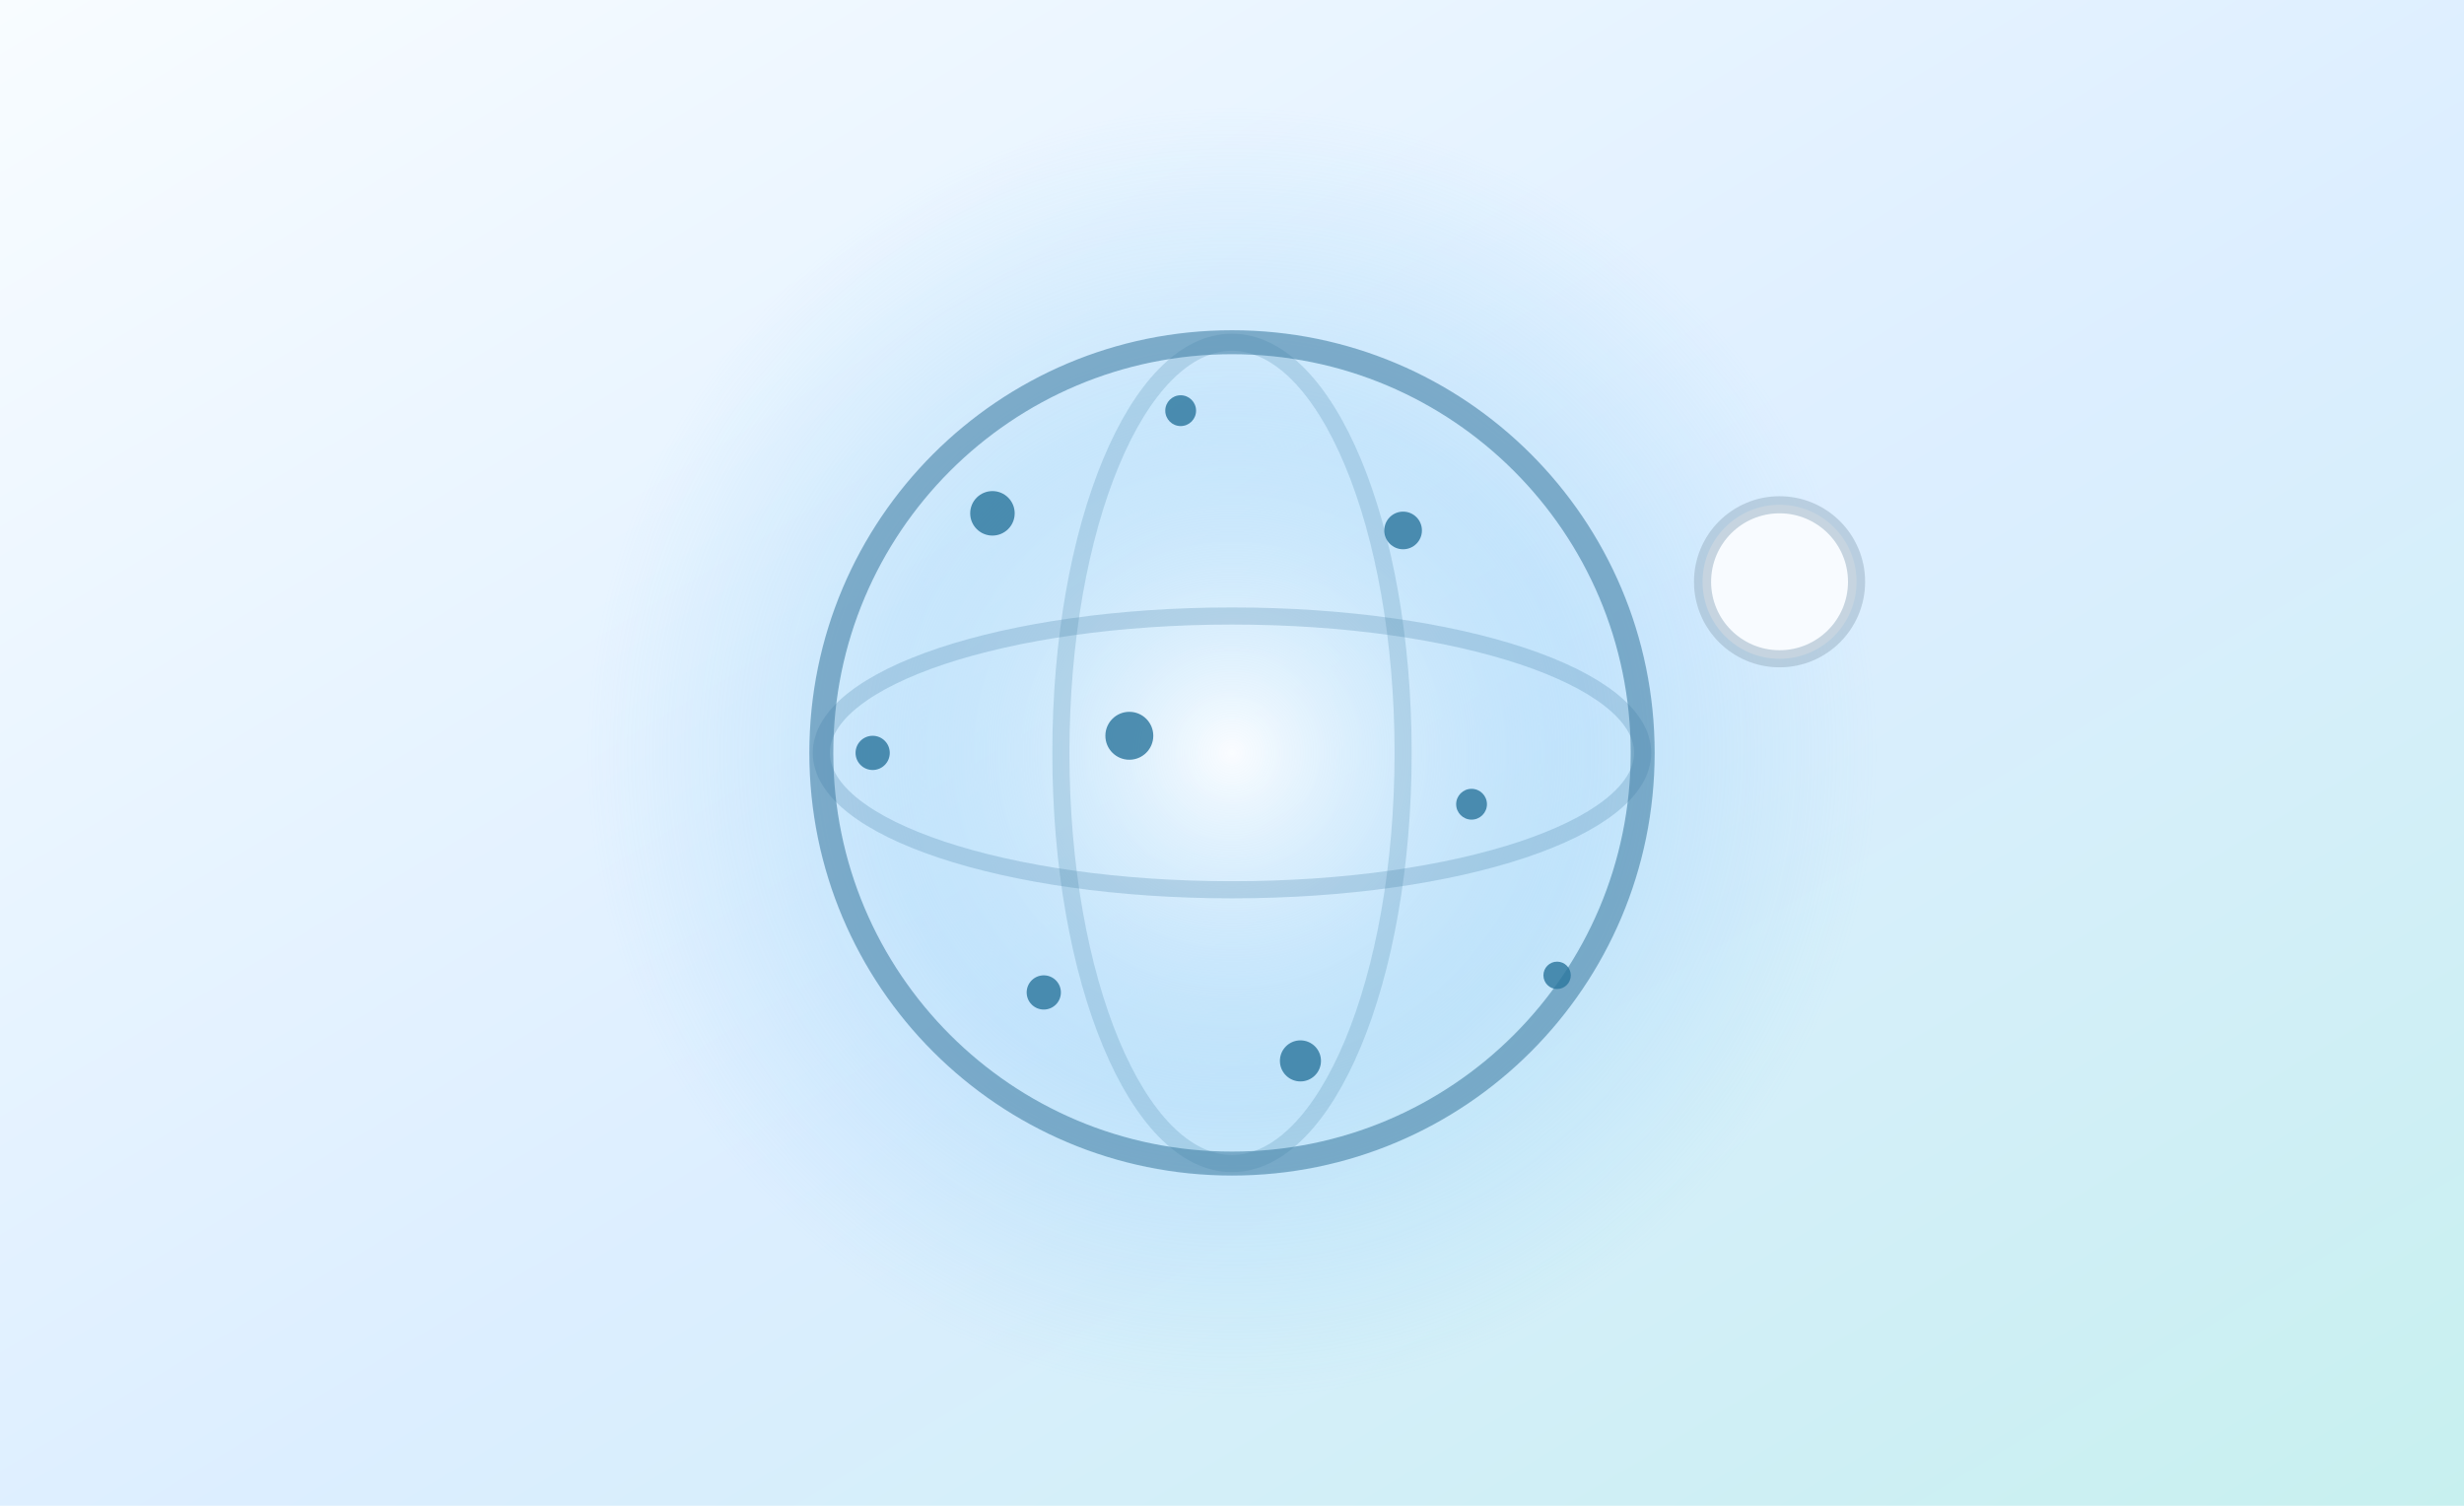
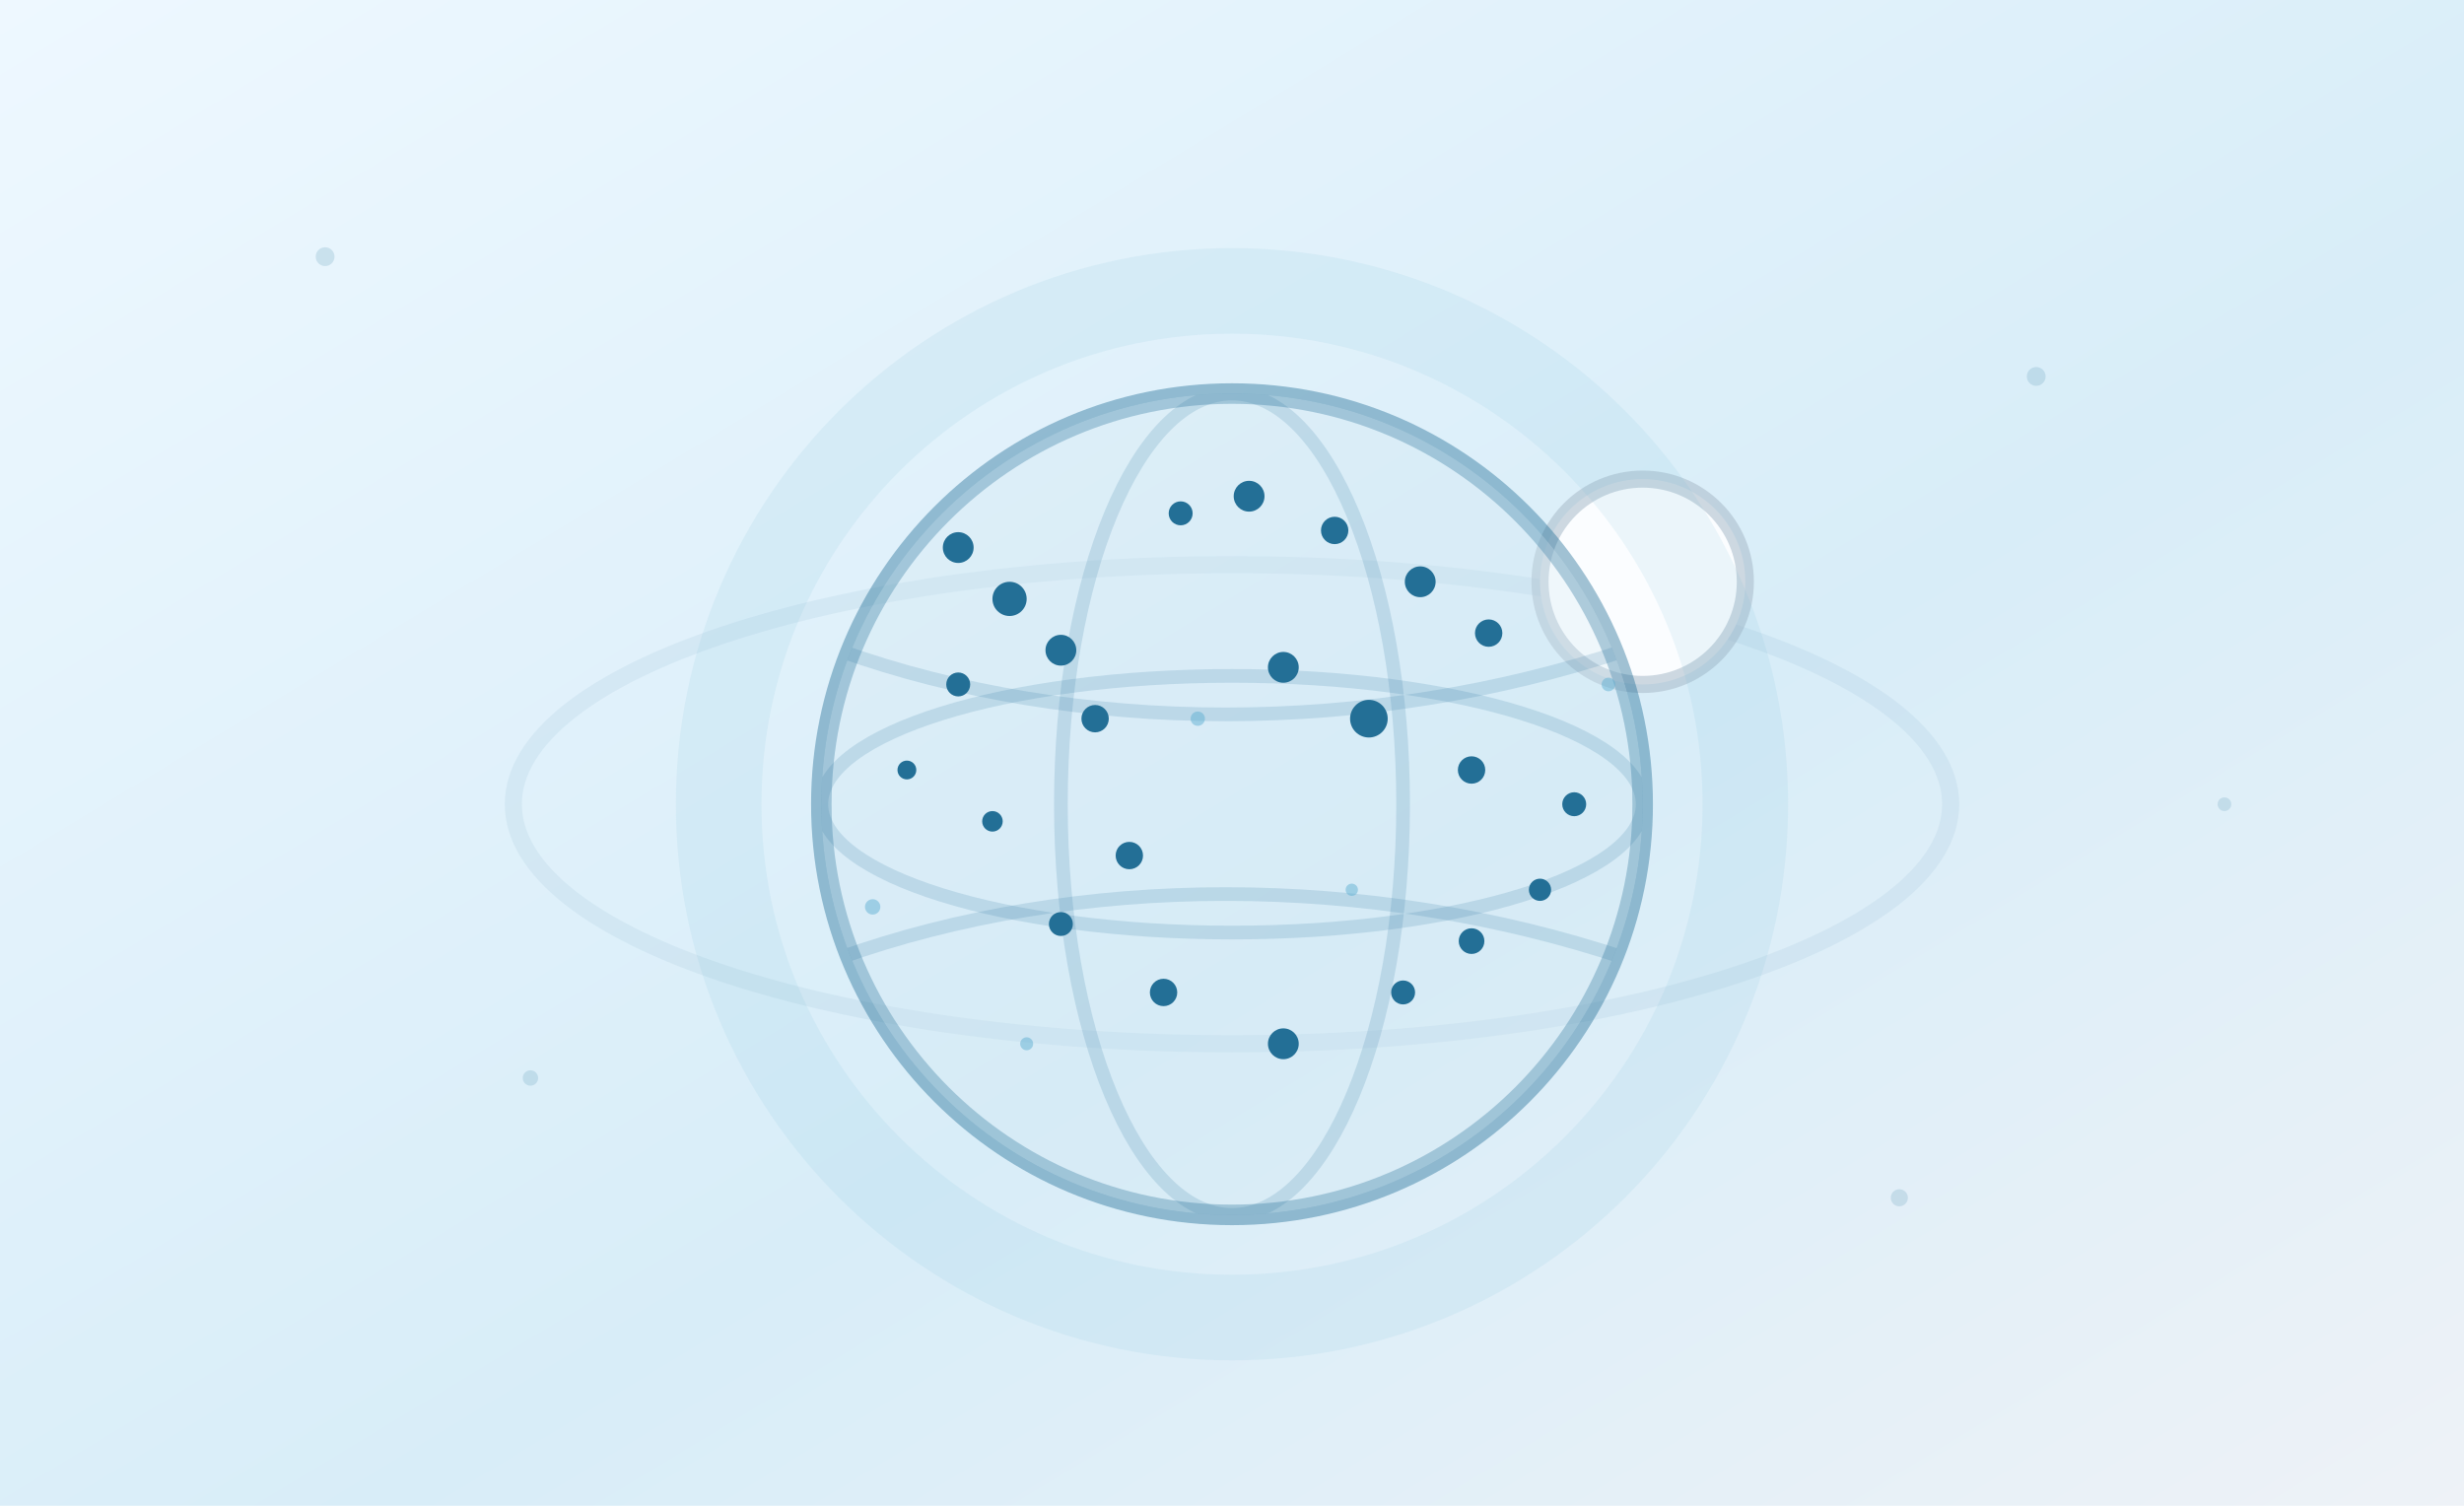
<svg xmlns="http://www.w3.org/2000/svg" viewBox="0 0 144 88">
  <defs>
    <linearGradient id="sky" x1="0" y1="0" x2="1" y2="1">
-       <stop offset="0" stop-color="#f8fcff" />
-       <stop offset=".55" stop-color="#dceeff" />
-       <stop offset="1" stop-color="#c7f0ef" />
+       <stop offset="0" stop-color="#eef8ff" />
+       <stop offset=".58" stop-color="#d8edf8" />
+       <stop offset="1" stop-color="#eef2f7" />
    </linearGradient>
-     <radialGradient id="glow" cx="50%" cy="50%" r="50%">
-       <stop offset="0" stop-color="#ffffff" stop-opacity=".85" />
-       <stop offset=".55" stop-color="#8bcdf6" stop-opacity=".32" />
-       <stop offset="1" stop-color="#8bcdf6" stop-opacity="0" />
-     </radialGradient>
+     <clipPath id="earthClip">
+       <circle cx="72" cy="47" r="24" />
+     </clipPath>
  </defs>
  <rect width="144" height="88" fill="url(#sky)" />
-   <circle cx="72" cy="44" r="38" fill="url(#glow)" />
-   <circle cx="72" cy="44" r="24" fill="none" stroke="#407fa4" stroke-opacity=".58" stroke-width="1.4" />
-   <ellipse cx="72" cy="44" rx="24" ry="8" fill="none" stroke="#407fa4" stroke-opacity=".25" stroke-width="1" />
-   <ellipse cx="72" cy="44" rx="10" ry="24" fill="none" stroke="#407fa4" stroke-opacity=".22" stroke-width="1" />
-   <g fill="#2d779f" opacity=".82">
-     <circle cx="58" cy="30" r="1.3" />
-     <circle cx="69" cy="24" r=".9" />
-     <circle cx="82" cy="31" r="1.1" />
-     <circle cx="51" cy="44" r="1" />
-     <circle cx="66" cy="43" r="1.4" />
-     <circle cx="86" cy="47" r=".9" />
-     <circle cx="61" cy="58" r="1" />
-     <circle cx="76" cy="62" r="1.2" />
-     <circle cx="91" cy="57" r=".8" />
+   <g fill="#3f83a8" opacity=".18">
+     <circle cx="19" cy="15" r=".55" />
+     <circle cx="31" cy="63" r=".45" />
+     <circle cx="119" cy="22" r=".55" />
+     <circle cx="111" cy="70" r=".5" />
+     <circle cx="130" cy="47" r=".4" />
  </g>
-   <circle cx="104" cy="34" r="4.5" fill="#f8fbff" stroke="#9cb4c7" stroke-opacity=".55" />
+   <ellipse cx="72" cy="47" rx="42" ry="14" fill="none" stroke="#3f83a8" stroke-opacity=".08" />
+   <circle cx="96" cy="34" r="6" fill="#fbfdff" stroke="#a8bac9" stroke-opacity=".55" />
+   <circle cx="72" cy="47" r="30" fill="none" stroke="#70b9d7" stroke-opacity=".11" stroke-width="5" />
+   <circle cx="72" cy="47" r="24" fill="none" stroke="#236f96" stroke-opacity=".42" stroke-width="1.2" />
+   <g clip-path="url(#earthClip)">
+     <circle cx="72" cy="47" r="24" fill="#cfe5ef" opacity=".28" />
+     <g fill="none" stroke="#236f96" stroke-opacity=".16" stroke-width=".8">
+       <ellipse cx="72" cy="47" rx="24" ry="7.5" />
+       <ellipse cx="72" cy="47" rx="10" ry="24" />
+       <path d="M49 38c14 5 31 5 46 0M49 56c14-5 31-5 46 0" />
+     </g>
+     <g fill="#236f96">
+       <circle cx="56" cy="32" r=".9" />
+       <circle cx="59" cy="35" r="1" />
+       <circle cx="62" cy="38" r=".9" />
+       <circle cx="56" cy="40" r=".7" />
+       <circle cx="64" cy="42" r=".8" />
+       <circle cx="69" cy="30" r=".7" />
+       <circle cx="73" cy="29" r=".9" />
+       <circle cx="78" cy="31" r=".8" />
+       <circle cx="83" cy="34" r=".9" />
+       <circle cx="87" cy="37" r=".8" />
+       <circle cx="75" cy="39" r=".9" />
+       <circle cx="80" cy="42" r="1.1" />
+       <circle cx="86" cy="45" r=".8" />
+       <circle cx="92" cy="47" r=".7" />
+       <circle cx="66" cy="50" r=".8" />
+       <circle cx="62" cy="54" r=".7" />
+       <circle cx="68" cy="58" r=".8" />
+       <circle cx="75" cy="61" r=".9" />
+       <circle cx="82" cy="58" r=".7" />
+       <circle cx="86" cy="55" r=".75" />
+       <circle cx="90" cy="52" r=".65" />
+       <circle cx="58" cy="48" r=".6" />
+       <circle cx="53" cy="45" r=".55" />
+     </g>
+     <g fill="#5daed2" opacity=".48">
+       <circle cx="51" cy="53" r=".45" />
+       <circle cx="60" cy="61" r=".38" />
+       <circle cx="70" cy="42" r=".42" />
+       <circle cx="94" cy="40" r=".4" />
+       <circle cx="79" cy="52" r=".36" />
+     </g>
+   </g>
</svg>
